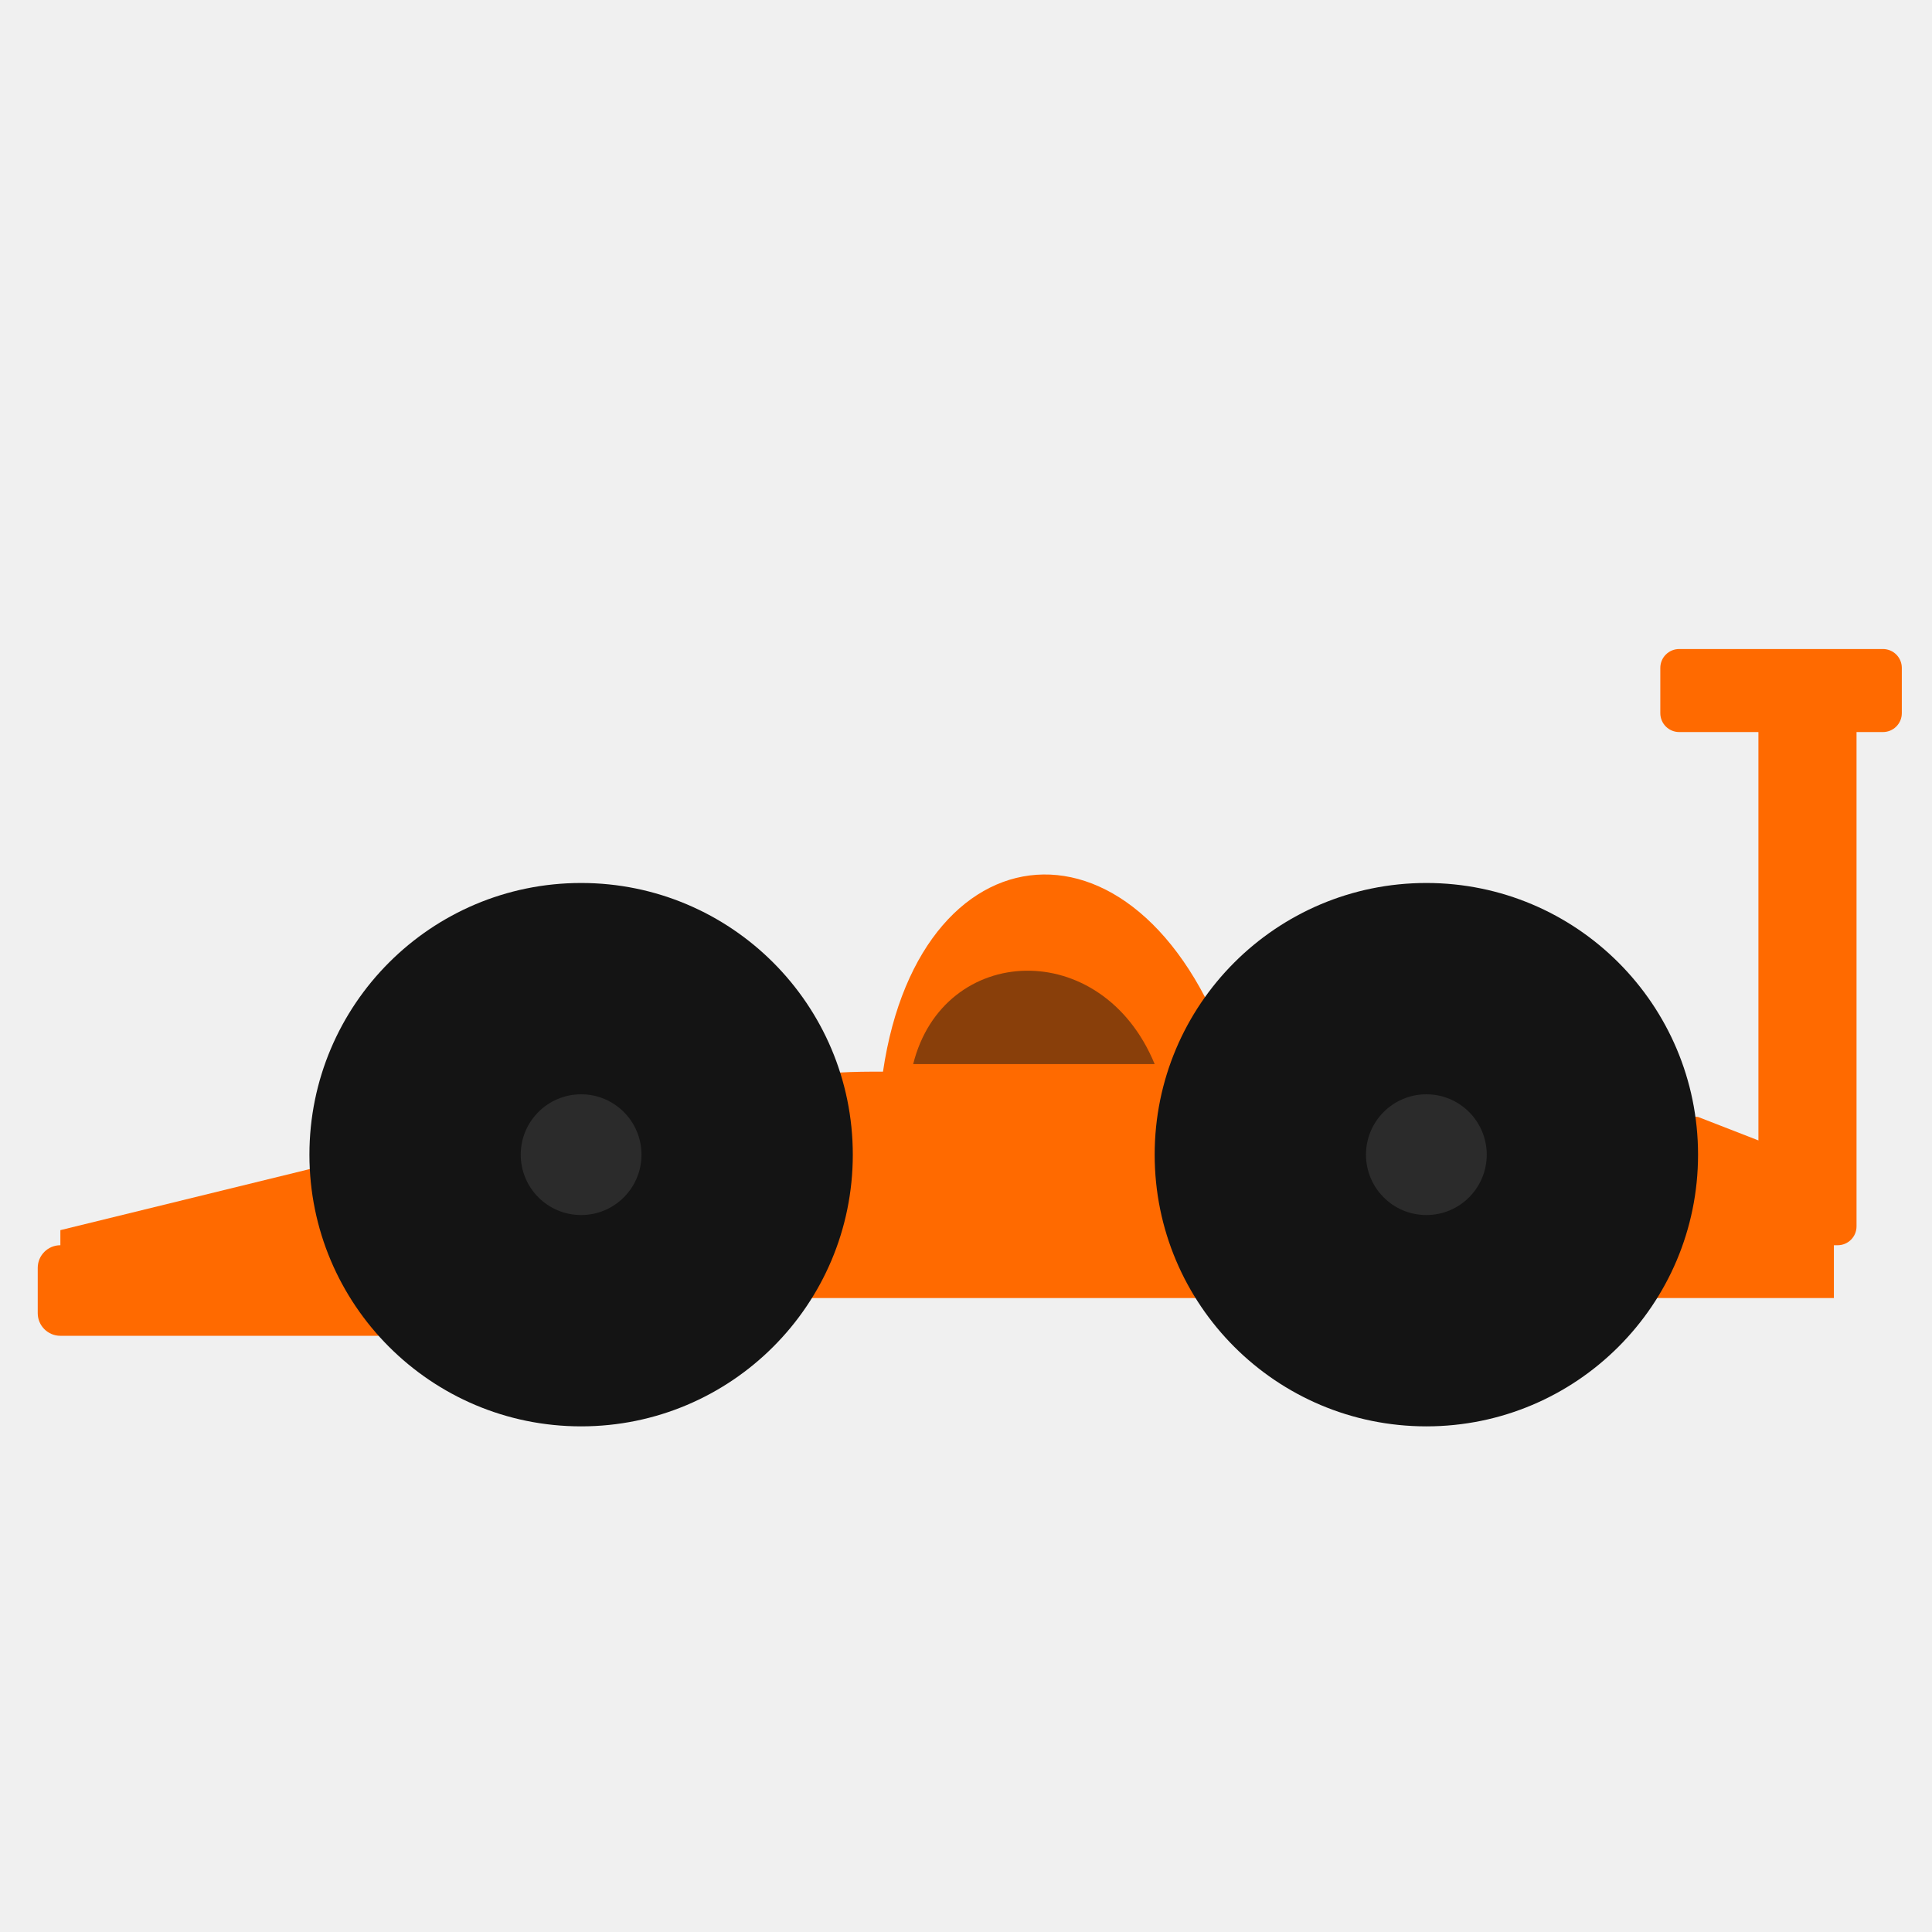
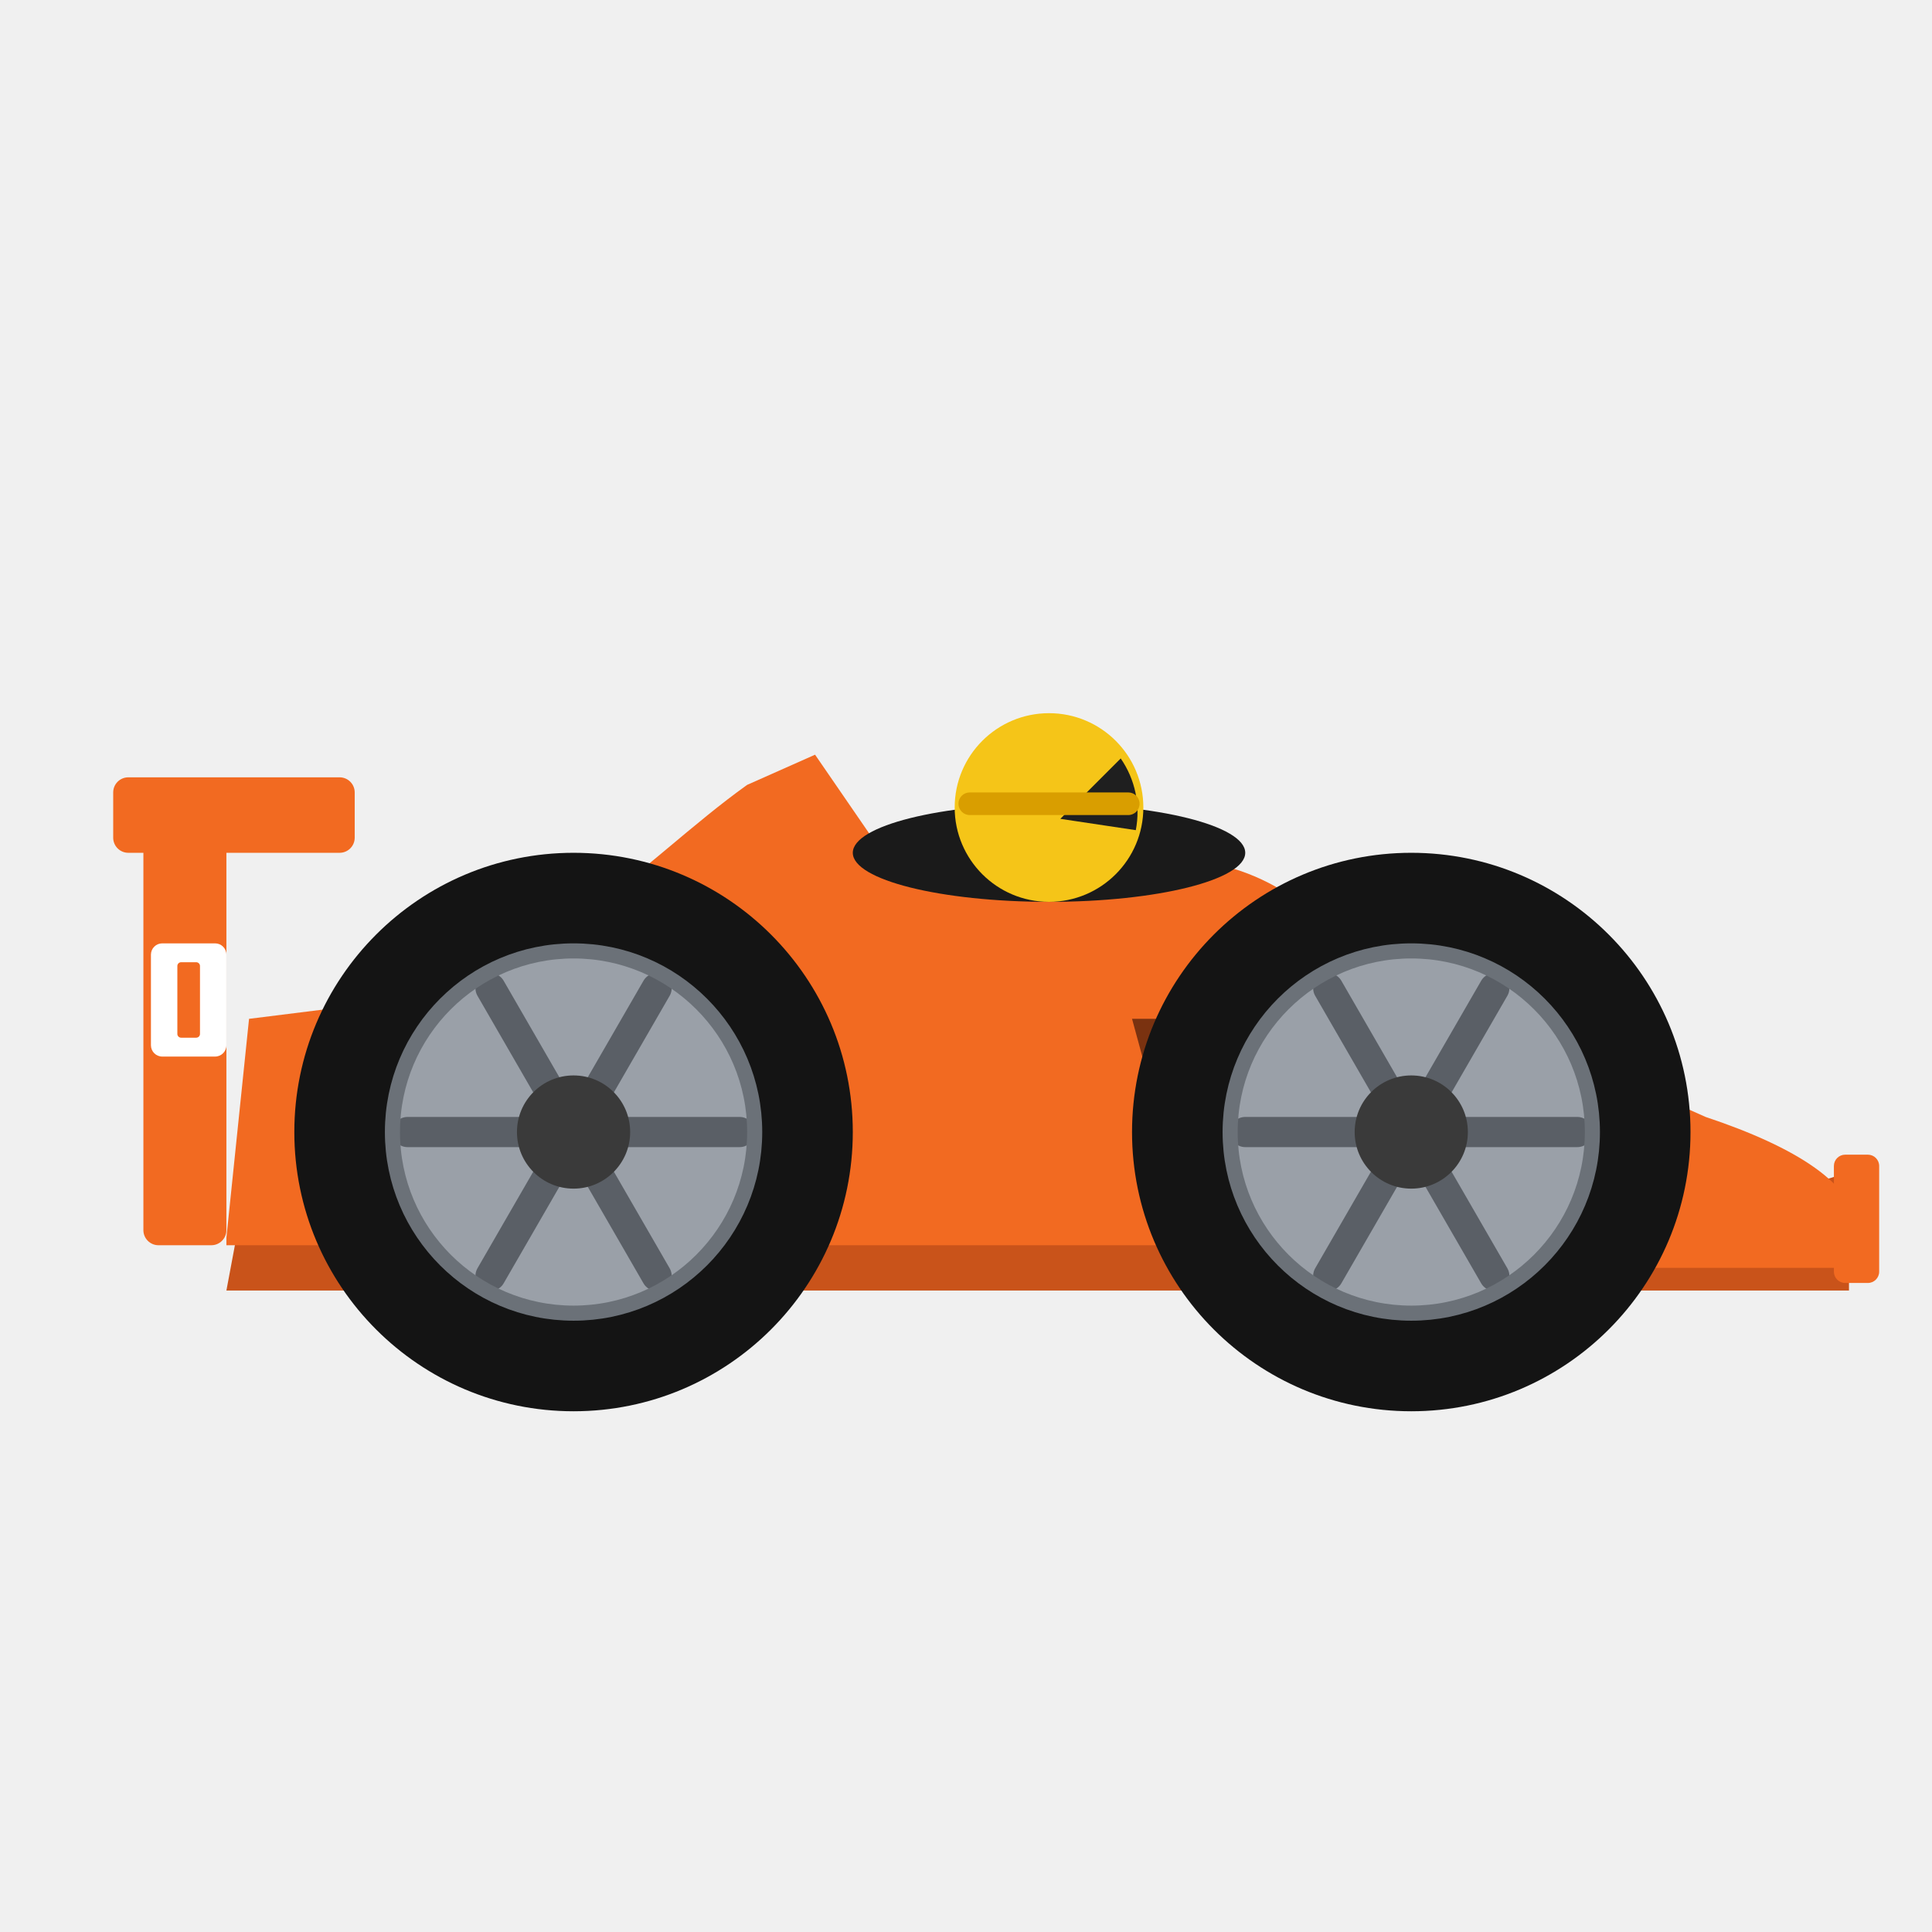
<svg xmlns="http://www.w3.org/2000/svg" viewBox="0 0 512 512">
-   <g transform="translate(4,-16)">
-     <rect x="6" y="346" width="128" height="24" rx="6" fill="#FF6A00" />
-     <rect x="436" y="188" width="64" height="22" rx="5" fill="#FF6A00" />
-     <rect x="462" y="196" width="26" height="150" rx="5" fill="#FF6A00" />
-     <path d="M12 342              L110 318              L202 302              C216 300 222 300 230 300              C240 232 302 228 324 302              L446 312              L482 326              L482 360              L12 360 Z" fill="#FF6A00" />
-     <path d="M238 298 C246 266 288 264 302 298 Z" fill="#141414" opacity="0.5" />
-     <circle cx="150" cy="322" r="72" fill="#141414" />
-     <circle cx="374" cy="322" r="72" fill="#141414" />
-     <circle cx="150" cy="322" r="16" fill="#2b2b2b" />
-     <circle cx="374" cy="322" r="16" fill="#2b2b2b" />
+   <g transform="translate(0,-30)">
+     <rect x="38" y="238" width="22" height="122" rx="4" fill="#F26A21" />
+     <rect x="30" y="236" width="64" height="20" rx="4" fill="#F26A21" />
+     <rect x="40" y="280" width="20" height="30" rx="3" fill="#ffffff" />
+     <rect x="47" y="285" width="6" height="20" rx="1" fill="#F26A21" />
+     <path d="M60 372 L490 372 L490 340 C474 352 300 356 236 356 L96 352 L66 340 Z" fill="#C9531A" />
+     <path d="M60 358              L66 300              L98 296              C142 292 170 258 198 238              L216 230              L238 262              L300 258              C324 256 342 262 362 286              L452 326              C476 334 492 344 492 356              L492 360              L60 360 Z" fill="#F26A21" />
+     <path d="M300 300 L360 300 L372 322 L306 322 Z" fill="#7a3210" />
+     <ellipse cx="278" cy="256" rx="52" ry="13" fill="#1a1a1a" />
+     <circle cx="278" cy="244" r="25" fill="#F5C518" />
+     <path d="M297 231 A25 25 0 0 1 301 250 L281 247 Z" fill="#1f1f1f" />
+     <rect x="254" y="240" width="48" height="6" rx="3" fill="#d99e00" />
+     <rect x="430" y="350" width="64" height="16" rx="4" fill="#F26A21" />
+     <rect x="486" y="336" width="12" height="34" rx="3" fill="#F26A21" />
+     <g transform="translate(152,330)">
+       <circle r="74" fill="#141414" />
+       <circle r="48" fill="#9aa0a8" />
+       <g stroke="#5a5f66" stroke-width="8" stroke-linecap="round">
+         <line x1="-44" y1="0" x2="44" y2="0" />
+         <line x1="-44" y1="0" x2="44" y2="0" transform="rotate(60)" />
+         <line x1="-44" y1="0" x2="44" y2="0" transform="rotate(120)" />
+       </g>
+       <circle r="48" fill="none" stroke="#6b7178" stroke-width="4" />
+       <circle r="15" fill="#3a3a3a" />
+     </g>
+     <g transform="translate(374,330)">
+       <circle r="74" fill="#141414" />
+       <circle r="48" fill="#9aa0a8" />
+       <g stroke="#5a5f66" stroke-width="8" stroke-linecap="round">
+         <line x1="-44" y1="0" x2="44" y2="0" />
+         <line x1="-44" y1="0" x2="44" y2="0" transform="rotate(60)" />
+         <line x1="-44" y1="0" x2="44" y2="0" transform="rotate(120)" />
+       </g>
+       <circle r="48" fill="none" stroke="#6b7178" stroke-width="4" />
+       <circle r="15" fill="#3a3a3a" />
+     </g>
  </g>
</svg>
